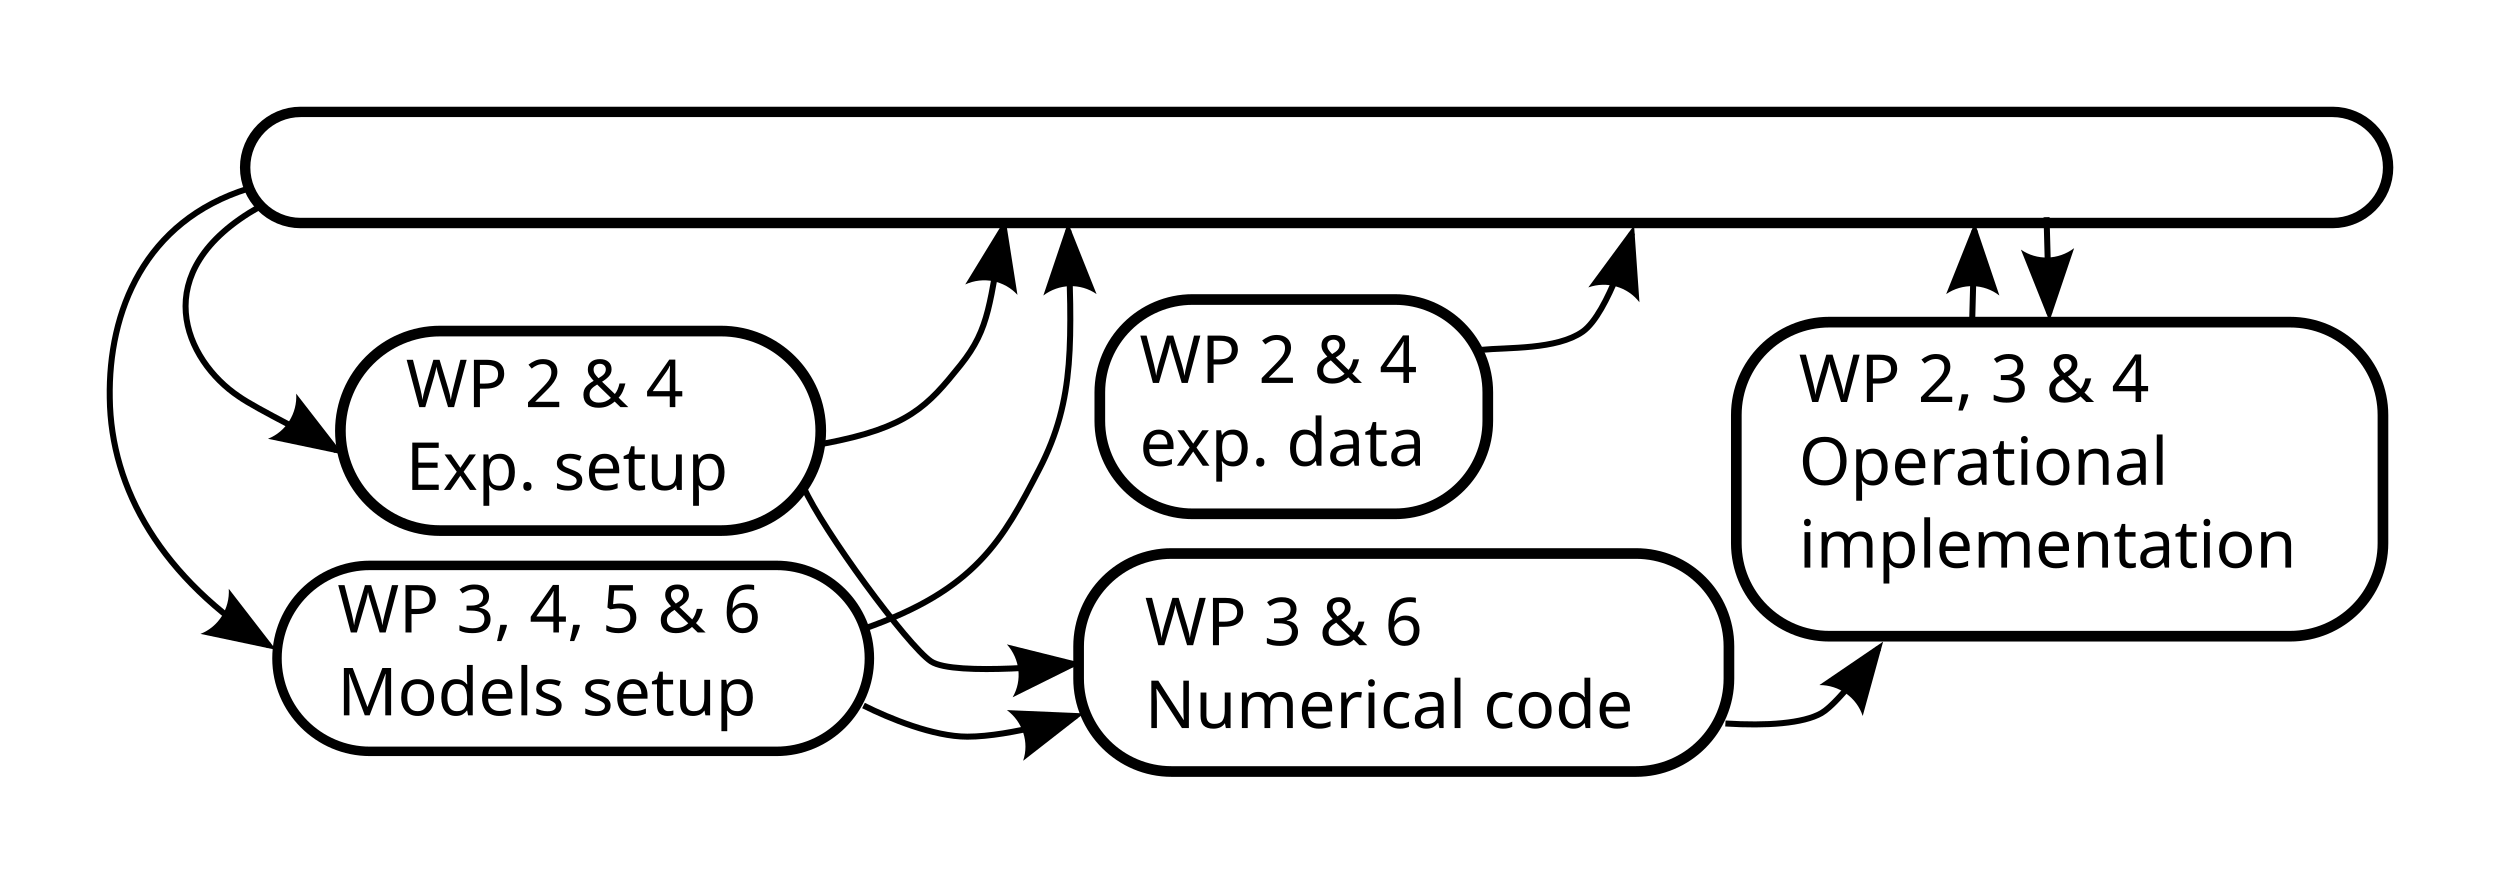
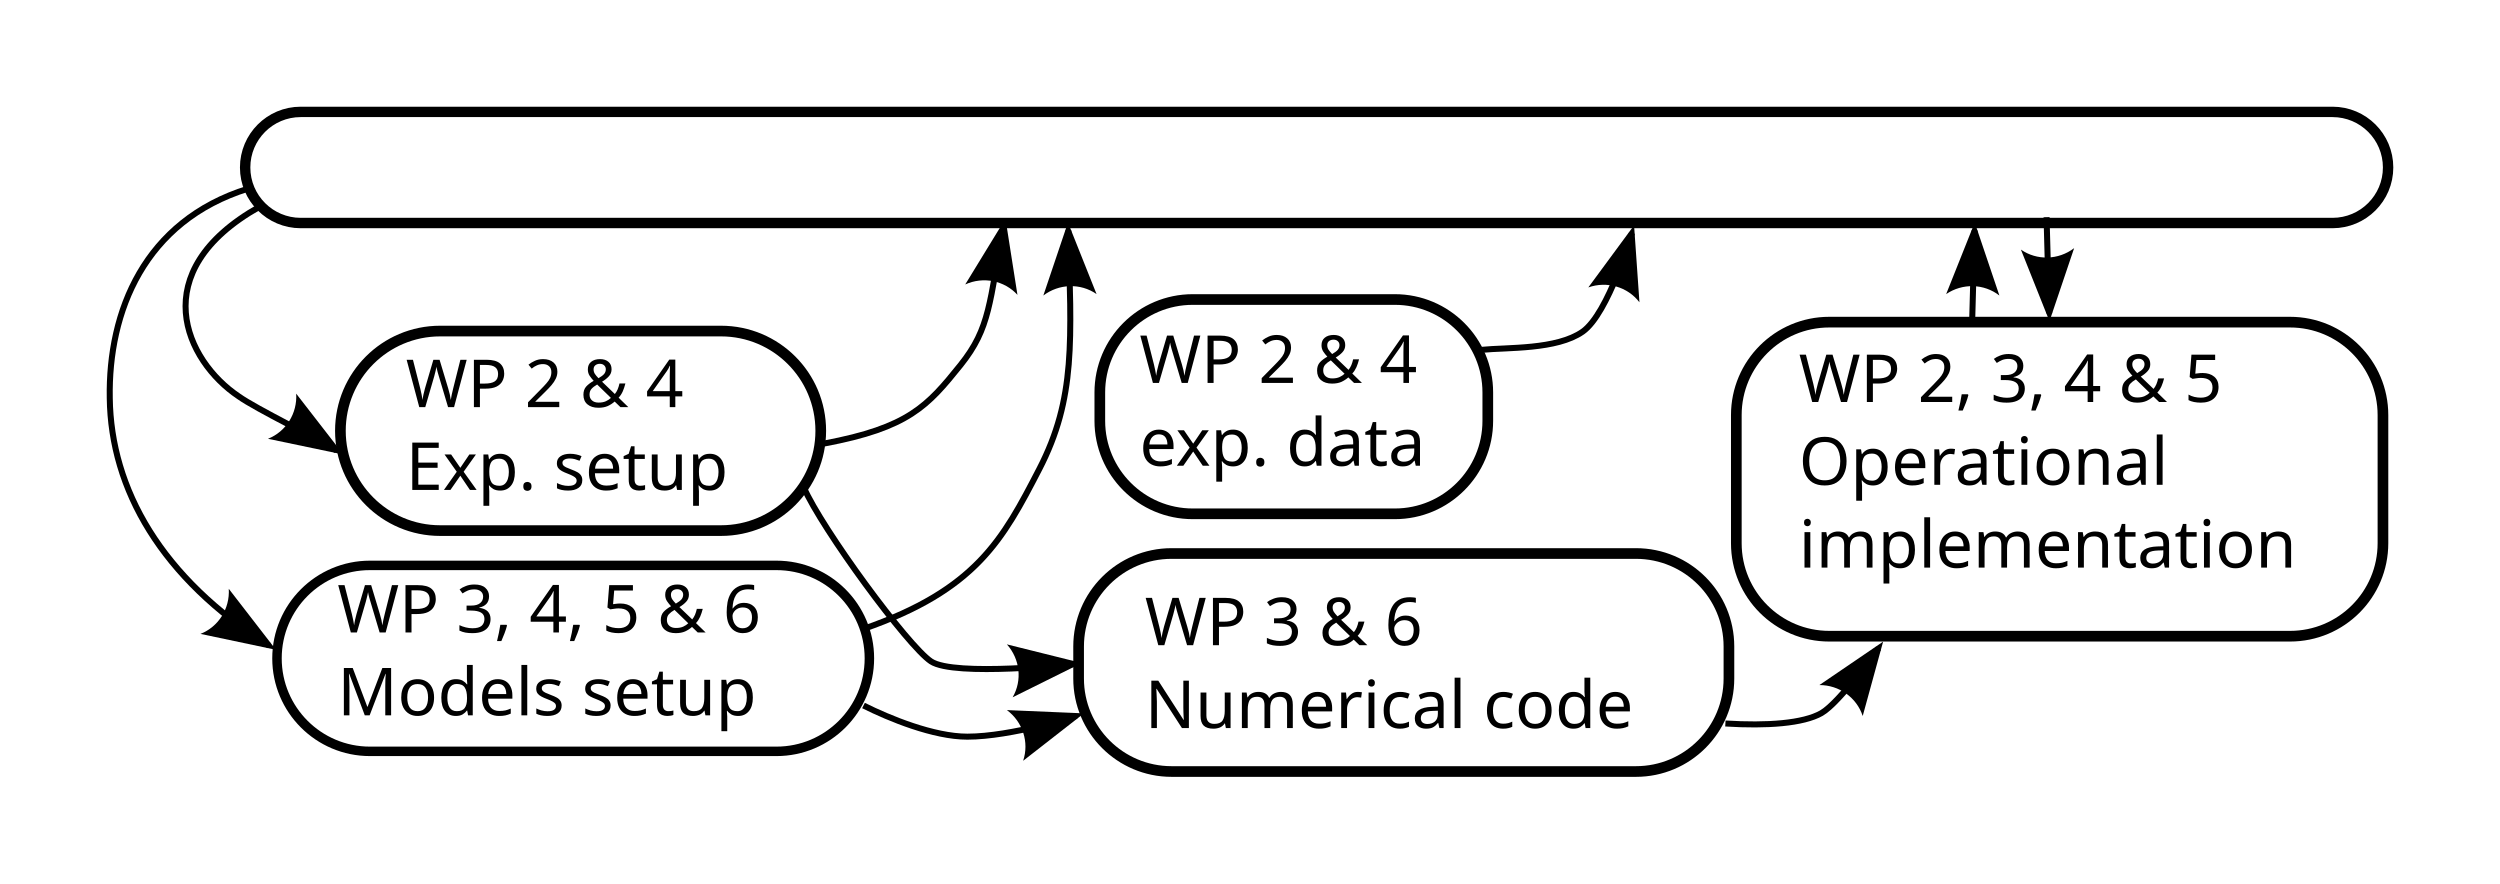
<svg xmlns="http://www.w3.org/2000/svg" xmlns:xlink="http://www.w3.org/1999/xlink" width="415.084" height="146.699" id="svg2" version="1.1">
  <defs id="defs4">
    <marker orient="auto" refY="0" refX="0" id="Arrow2Mend" style="overflow:visible">
      <path id="path4105" style="fill-rule:evenodd;stroke-width:0.625;stroke-linejoin:round" d="M 8.719,4.034 -2.207,0.016 8.719,-4.002 c -1.745,2.372 -1.735,5.617 -6e-7,8.035 z" transform="scale(-0.6,-0.6)" />
    </marker>
    <marker orient="auto" refY="0" refX="0" id="Arrow2Lend" style="overflow:visible">
      <path id="path4099" style="fill-rule:evenodd;stroke-width:0.625;stroke-linejoin:round" d="M 8.719,4.034 -2.207,0.016 8.719,-4.002 c -1.745,2.372 -1.735,5.617 -6e-7,8.035 z" transform="matrix(-1.1,0,0,-1.1,-1.1,0)" />
    </marker>
    <marker orient="auto" refY="0" refX="0" id="Arrow1Lend" style="overflow:visible">
      <path id="path4081" d="M 0,0 5,-5 -12.5,0 5,5 0,0 z" style="fill-rule:evenodd;stroke:#000000;stroke-width:1pt" transform="matrix(-0.8,0,0,-0.8,-10,0)" />
    </marker>
    <marker orient="auto" refY="0" refX="0" id="Arrow2Lend-5" style="overflow:visible">
      <path id="path4099-2" style="fill-rule:evenodd;stroke-width:0.625;stroke-linejoin:round" d="M 8.719,4.034 -2.207,0.016 8.719,-4.002 c -1.745,2.372 -1.735,5.617 -6e-7,8.035 z" transform="matrix(-1.1,0,0,-1.1,-1.1,0)" />
    </marker>
    <marker orient="auto" refY="0" refX="0" id="Arrow2Lend-5-8" style="overflow:visible">
      <path id="path4099-2-1" style="fill-rule:evenodd;stroke-width:0.625;stroke-linejoin:round" d="M 8.719,4.034 -2.207,0.016 8.719,-4.002 c -1.745,2.372 -1.735,5.617 -6e-7,8.035 z" transform="matrix(-1.1,0,0,-1.1,-1.1,0)" />
    </marker>
    <marker orient="auto" refY="0" refX="0" id="Arrow2Lend-5-8-4" style="overflow:visible">
      <path id="path4099-2-1-2" style="fill-rule:evenodd;stroke-width:0.625;stroke-linejoin:round" d="M 8.719,4.034 -2.207,0.016 8.719,-4.002 c -1.745,2.372 -1.735,5.617 -6e-7,8.035 z" transform="matrix(-1.1,0,0,-1.1,-1.1,0)" />
    </marker>
  </defs>
  <g id="layer1" transform="translate(32.59432,-781.7743)">
    <text xml:space="preserve" style="font-size:11px;font-style:normal;font-variant:normal;font-weight:normal;font-stretch:normal;text-align:start;line-height:125%;letter-spacing:0px;word-spacing:0px;writing-mode:lr-tb;text-anchor:start;fill:#000000;fill-opacity:1;stroke:none;font-family:Sans;-inkscape-font-specification:Sans" x="34.798" y="849.368" id="text3788">
      <tspan id="tspan3790" x="34.798" y="849.368">WP 2 &amp; 4</tspan>
      <tspan x="34.798" y="863.118" id="tspan3792">Exp. setup</tspan>
    </text>
    <text xml:space="preserve" style="font-size:11px;font-style:normal;font-variant:normal;font-weight:normal;font-stretch:normal;text-align:start;line-height:125%;letter-spacing:0px;word-spacing:0px;writing-mode:lr-tb;text-anchor:start;fill:#000000;fill-opacity:1;stroke:none;font-family:Sans;-inkscape-font-specification:Sans" x="23.436" y="886.792" id="text3794">
      <tspan id="tspan3796" x="23.436" y="886.792">WP 3, 4, 5 &amp; 6</tspan>
      <tspan x="23.436" y="900.542" id="tspan3798">Models setup</tspan>
    </text>
    <text xml:space="preserve" style="font-size:11px;font-style:normal;font-variant:normal;font-weight:normal;font-stretch:normal;text-align:start;line-height:125%;letter-spacing:0px;word-spacing:0px;writing-mode:lr-tb;text-anchor:start;fill:#000000;fill-opacity:1;stroke:none;font-family:Sans;-inkscape-font-specification:Sans" x="156.609" y="845.358" id="text3806">
      <tspan id="tspan3808" x="156.609" y="845.358">WP 2 &amp; 4</tspan>
      <tspan x="156.609" y="859.108" id="tspan3810">exp. data</tspan>
    </text>
    <text xml:space="preserve" style="font-size:11px;font-style:normal;font-weight:normal;line-height:125%;letter-spacing:0px;word-spacing:0px;fill:#000000;fill-opacity:1;stroke:none;font-family:Sans" x="157.502" y="888.902" id="text3812">
      <tspan id="tspan3814" x="157.502" y="888.902">WP 3 &amp; 6</tspan>
      <tspan x="157.502" y="902.652" id="tspan3816">Numerical code</tspan>
    </text>
-     <text xml:space="preserve" style="font-size:11px;font-style:normal;font-weight:normal;line-height:125%;letter-spacing:0px;word-spacing:0px;fill:#000000;fill-opacity:1;stroke:none;font-family:Sans" x="266.074" y="848.522" id="text3818">
-       <tspan id="tspan3820" x="266.074" y="848.522">WP 2, 3 &amp; 4</tspan>
+     <text xml:space="preserve" style="font-style:normal;font-weight:normal;font-size:11px;line-height:125%;font-family:Sans;letter-spacing:0px;word-spacing:0px;fill:#000000;fill-opacity:1;stroke:none" x="266.074" y="848.522" id="text3818">
+       <tspan id="tspan3820" x="266.074" y="848.522">WP 2, 3, 4 &amp; 5</tspan>
      <tspan x="266.074" y="862.272" id="tspan3822">Operational</tspan>
      <tspan x="266.074" y="876.022" id="tspan3824">implementation</tspan>
    </text>
    <rect style="fill:none;stroke:#000000;stroke-width:1.725;stroke-linejoin:miter;stroke-miterlimit:4;stroke-opacity:1;stroke-dasharray:none;stroke-dashoffset:0" id="rect3828" width="355.803" height="18.451" x="8.108" y="800.353" ry="9.226" />
    <flowRoot xml:space="preserve" style="font-size:11px;font-style:normal;font-variant:normal;font-weight:normal;font-stretch:normal;text-align:start;line-height:125%;letter-spacing:0px;word-spacing:0px;writing-mode:lr-tb;text-anchor:start;fill:#000000;fill-opacity:1;stroke:none;font-family:Sans;-inkscape-font-specification:Sans" id="flowRoot3834" transform="translate(144.6246,-2.850424)">
      <flowRegion id="flowRegion3836">
        <use x="0" y="0" xlink:href="#rect3828" id="use3838" width="372.047" height="262.205" transform="translate(-144.6246,2.850424)" />
      </flowRegion>
      <flowPara id="flowPara3840">WP 6 - Develop concept - Data analysis</flowPara>
    </flowRoot>
    <rect style="fill:none;stroke:#000000;stroke-width:1.772;stroke-linejoin:miter;stroke-miterlimit:4;stroke-opacity:1;stroke-dasharray:none;stroke-dashoffset:0" id="rect3844" width="79.755" height="33.129" x="23.924" y="836.741" ry="16.564" />
    <rect style="fill:none;stroke:#000000;stroke-width:1.572;stroke-linejoin:miter;stroke-miterlimit:4;stroke-opacity:1;stroke-dasharray:none;stroke-dashoffset:0" id="rect3846" width="98.359" height="30.875" x="13.395" y="875.649" ry="15.437" />
    <rect style="fill:none;stroke:#000000;stroke-width:1.772;stroke-linejoin:miter;stroke-miterlimit:4;stroke-opacity:1;stroke-dasharray:none;stroke-dashoffset:0" id="rect3848" width="64.417" height="35.583" x="150.012" y="831.503" ry="15.437" />
    <rect style="fill:none;stroke:#000000;stroke-width:1.772;stroke-linejoin:miter;stroke-miterlimit:4;stroke-opacity:1;stroke-dasharray:none;stroke-dashoffset:0" id="rect3850" width="107.975" height="36.196" x="146.491" y="873.675" ry="15.437" />
    <rect style="fill:none;stroke:#000000;stroke-width:1.772;stroke-linejoin:miter;stroke-miterlimit:4;stroke-opacity:1;stroke-dasharray:none;stroke-dashoffset:0" id="rect3852" width="107.362" height="52.147" x="255.694" y="835.26" ry="15.437" />
    <path style="fill:none;stroke:#000000;stroke-width:1px;stroke-linecap:butt;stroke-linejoin:miter;stroke-opacity:1;marker-end:url(#Arrow2Lend)" d="m 104.244,855.414 c 14.013,-2.621 17.17,-6.222 22.617,-13 5.041,-6.273 4.726,-10.379 7.246,-23.03" id="path5264" />
    <path style="fill:none;stroke:#000000;stroke-width:1px;stroke-linecap:butt;stroke-linejoin:miter;stroke-opacity:1;marker-end:url(#Arrow2Lend)" d="m 110.738,886.207 c 18.754,-6.5 23.172,-14.845 29.215,-26.528 6.116,-11.824 5.323,-21.39 4.826,-39.645" id="path5264-1" />
    <path style="fill:none;stroke:#000000;stroke-width:1px;stroke-linecap:butt;stroke-linejoin:miter;stroke-opacity:1;marker-end:url(#Arrow2Lend-5)" d="m 8.589,813.098 c -17.229,5.372 -23.212,20.42 -22.959,34.77 0.184,15.105 8.585,29.894 26.458,41.106" id="path5482" />
    <path style="fill:none;stroke:#000000;stroke-width:1px;stroke-linecap:butt;stroke-linejoin:miter;stroke-opacity:1;marker-end:url(#Arrow2Lend-5)" d="m 10.463,816.122 c -19.181,10.811 -12.222,25.568 -3.436,31.454 2.897,2.078 13.246,7.096 16.269,8.986" id="path5482-6" />
    <path style="fill:none;stroke:#000000;stroke-width:1px;stroke-linecap:butt;stroke-linejoin:miter;stroke-opacity:1;marker-end:url(#Arrow2Lend-5-8)" d="m 110.776,108.756 c 4.31,2.155 11.638,5.172 17.241,5.172 7.34,1e-5 18.103,-3.448 18.103,-3.448" id="path6262" transform="translate(0,790.1575)" />
    <path style="fill:none;stroke:#000000;stroke-width:1px;stroke-linecap:butt;stroke-linejoin:miter;stroke-opacity:1;marker-end:url(#Arrow2Lend-5-8)" d="m 100.862,72.55 c 3.017,6.897 17.241,26.293 21.121,28.879 3.879,2.586 23.707,0.431 23.707,0.431" id="path6454" transform="translate(0,790.1575)" />
    <path style="fill:none;stroke:#000000;stroke-width:1px;stroke-linecap:butt;stroke-linejoin:miter;stroke-opacity:1;marker-end:url(#Arrow2Lend-5-8)" d="m 213.362,49.705 c 4.31,-0.431 12.5,-10e-7 16.81,-3.017 4.31,-3.017 8.19,-16.379 8.19,-16.379" id="path6646" transform="translate(0,790.1575)" />
    <path style="fill:none;stroke:#000000;stroke-width:1px;stroke-linecap:butt;stroke-linejoin:miter;stroke-opacity:1;marker-end:url(#Arrow2Lend-5-8)" d="m 253.879,901.897 c 6.897,0.431 12.931,0 15.948,-1.724 3.017,-1.724 9.483,-10.776 9.483,-10.776" id="path6838" />
    <path style="fill:none;stroke:#000000;stroke-width:1px;stroke-linecap:butt;stroke-linejoin:miter;stroke-opacity:1;marker-end:url(#Arrow2Lend-5-8)" d="m 294.828,45.825 0.431,-15.948" id="path7030" transform="translate(0,790.1575)" />
    <path style="fill:none;stroke:#000000;stroke-width:1px;stroke-linecap:butt;stroke-linejoin:miter;stroke-opacity:1;marker-end:url(#Arrow2Lend-5-8)" d="m 307.203,817.836 0.431,15.948" id="path7030-3" />
  </g>
</svg>
